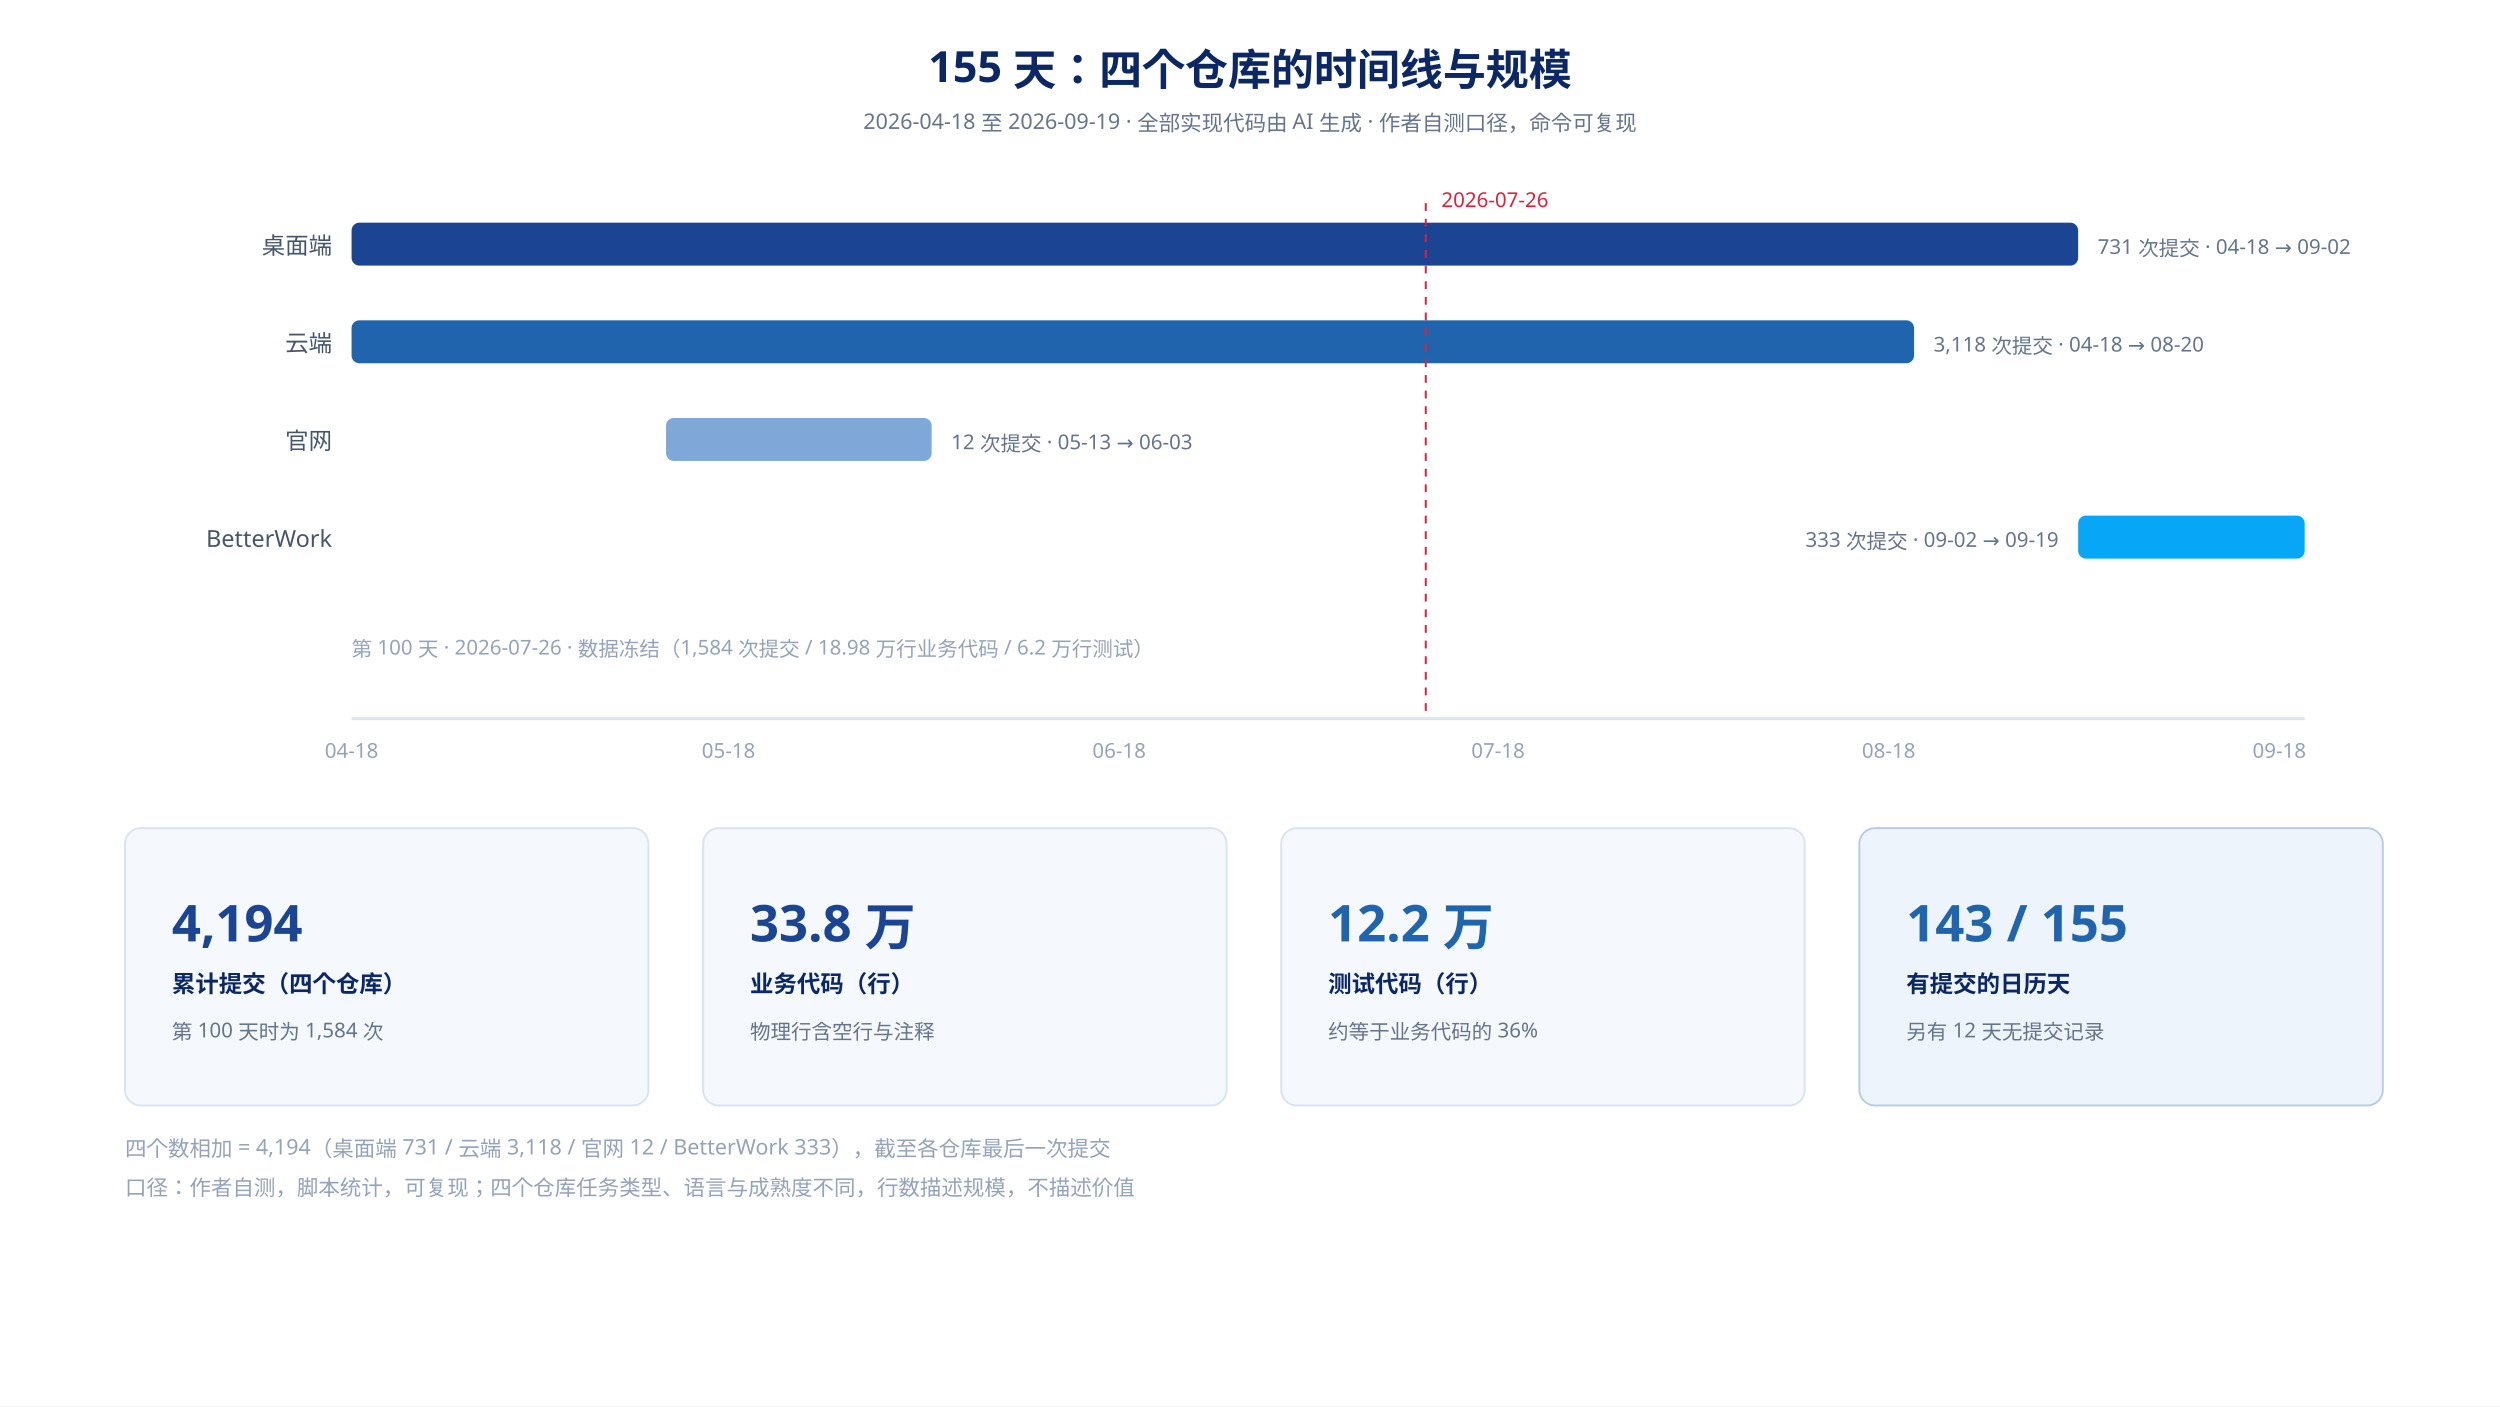
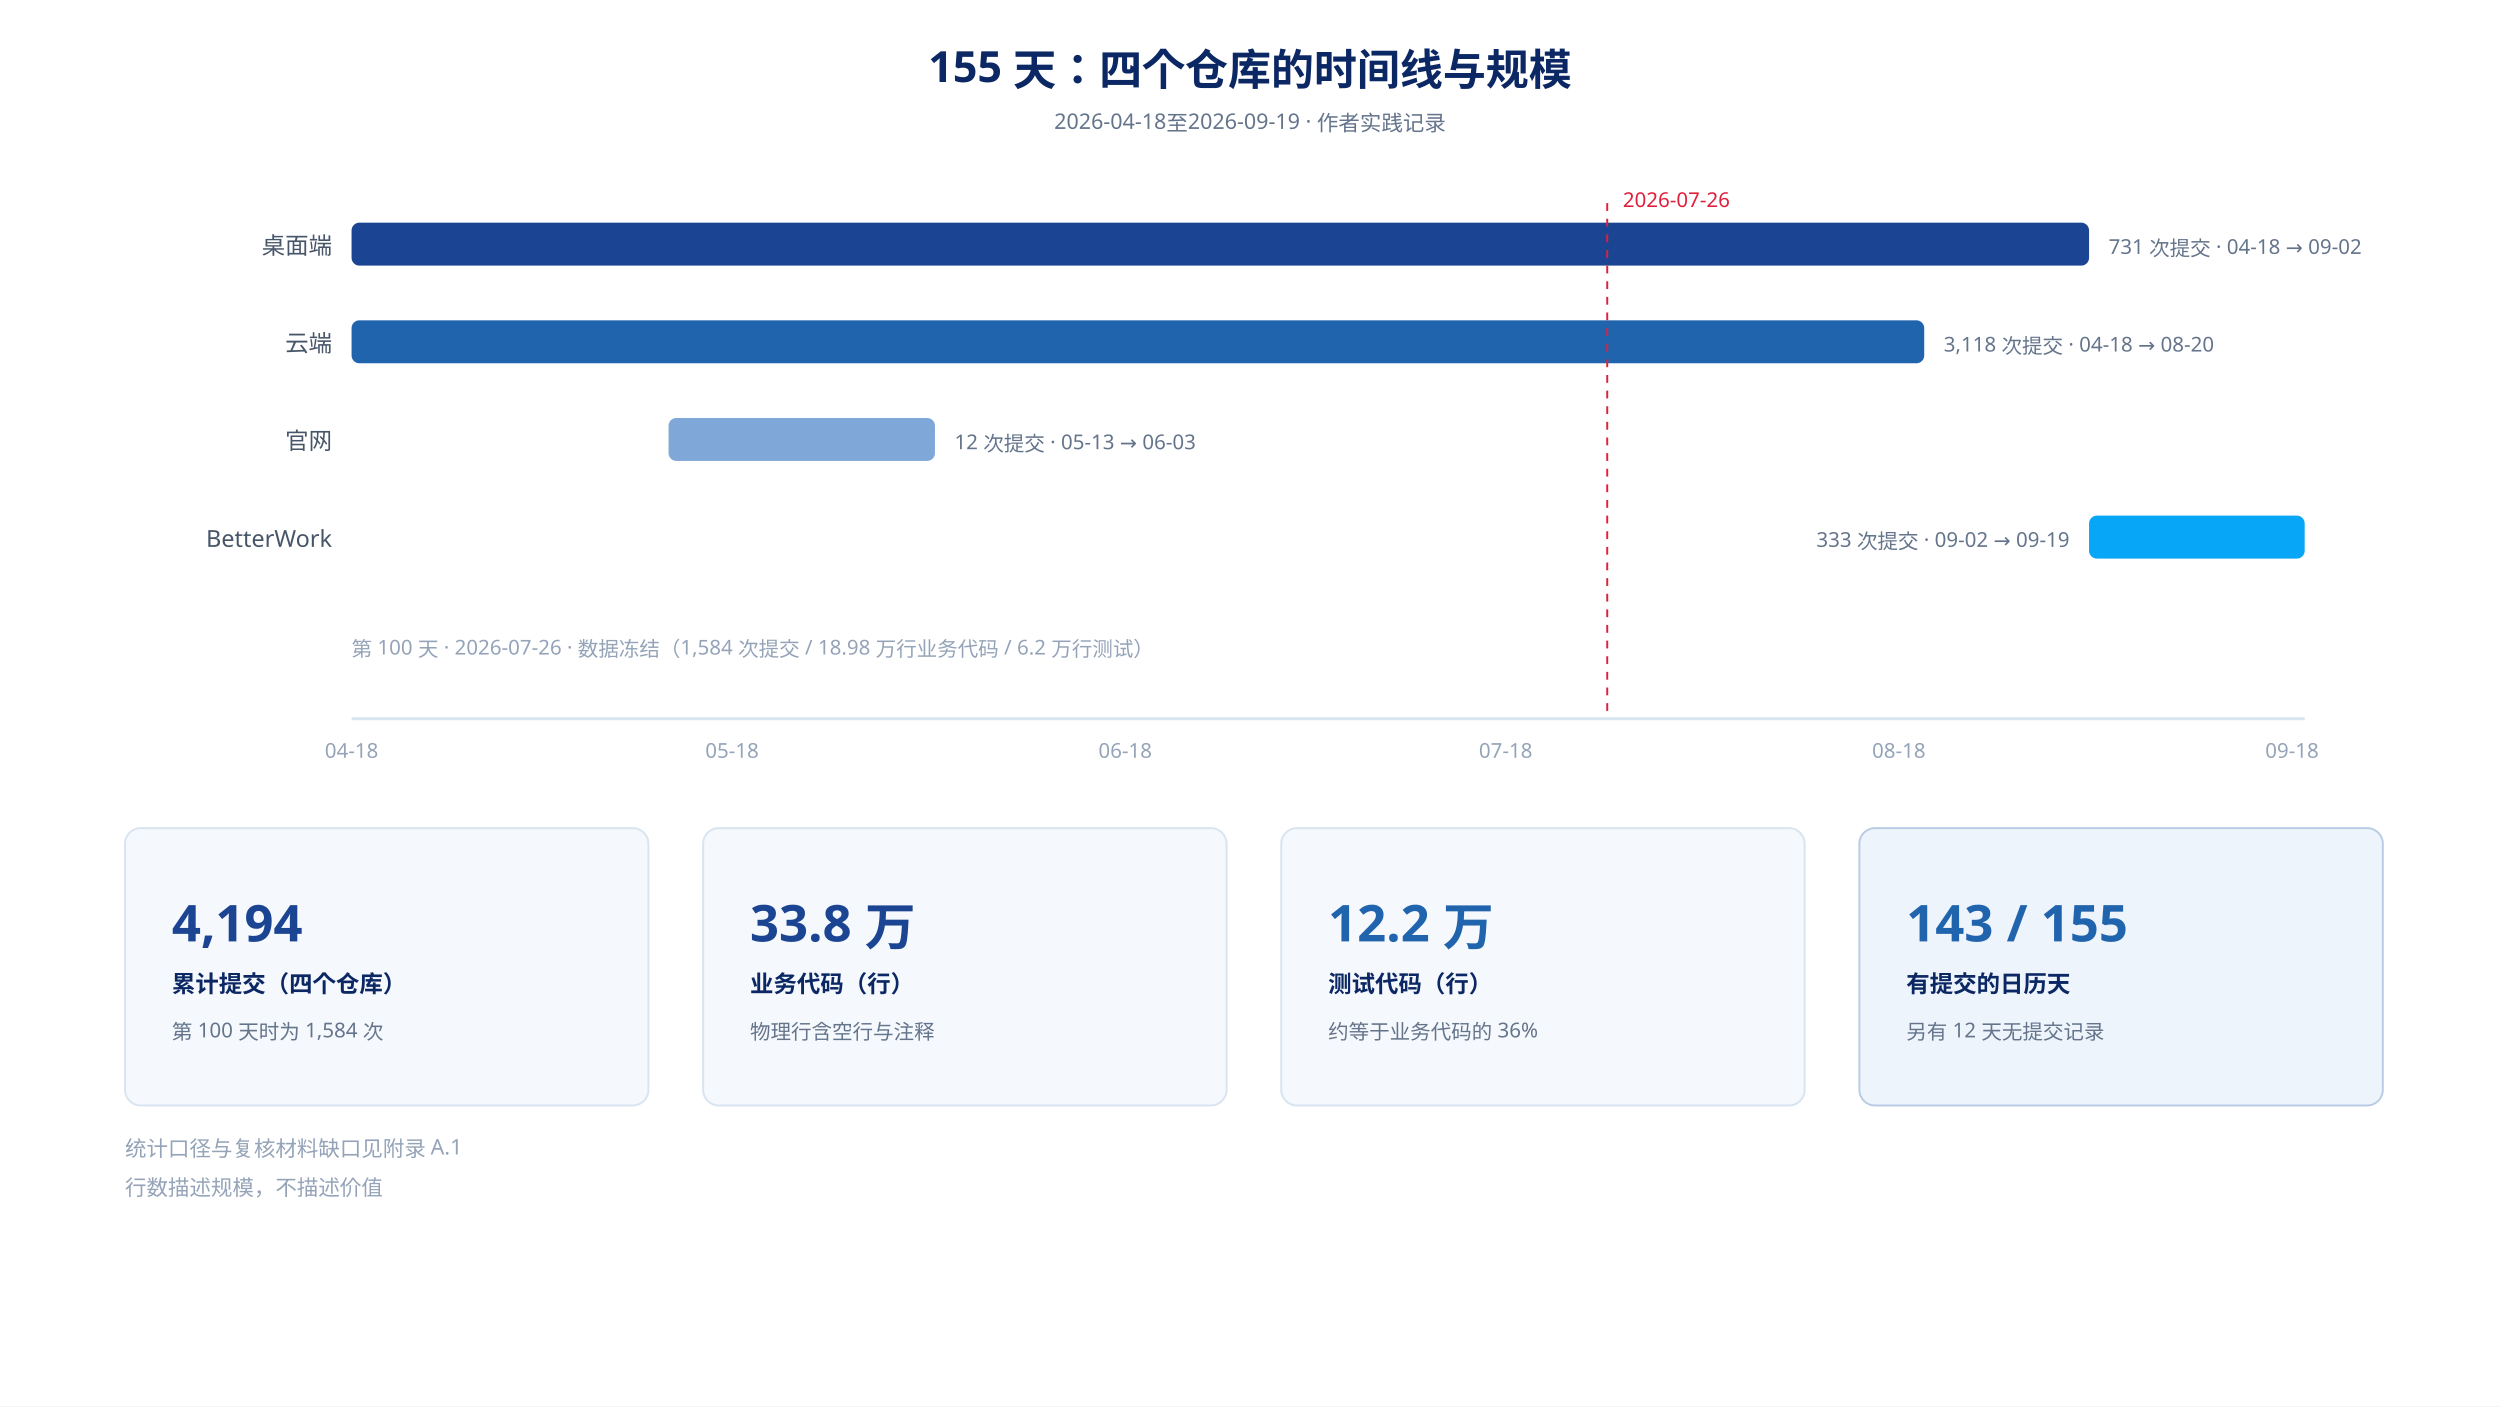
<svg xmlns="http://www.w3.org/2000/svg" viewBox="0 0 1280 720" width="1280" height="720" font-family="Book Sans, Source Han Sans CN, 思源黑体 CN, sans-serif" font-size="12" data-pptx-page-role="content">
  <rect x="0" y="0" width="1280" height="720" fill="#FFFFFF" />
  <g id="title" data-pptx-bounds="0 14 1280 58">
    <text x="640" y="42" font-size="22" font-weight="bold" fill="#0C2864" text-anchor="middle">155 天：四个仓库的时间线与规模</text>
-     <text x="640" y="66" font-size="11" fill="#64748B" text-anchor="middle">2026-04-18 至 2026-09-19 · 全部实现代码由 AI 生成 · 作者自测口径，命令可复现</text>
+     <text x="640" y="66" font-size="11" fill="#64748B" text-anchor="middle">2026-04-18至2026-09-19 · 作者实践记录</text>
  </g>
  <g id="content" data-pptx-bounds="40 84 1200 530">
    <line x1="180" y1="368" x2="1180" y2="368" stroke="#D8E4F0" stroke-width="1.5" />
    <text x="180" y="388" font-size="10.5" fill="#94A3B8" text-anchor="middle">04-18</text>
-     <text x="373" y="388" font-size="10.5" fill="#94A3B8" text-anchor="middle">05-18</text>
-     <text x="573" y="388" font-size="10.5" fill="#94A3B8" text-anchor="middle">06-18</text>
-     <text x="767" y="388" font-size="10.5" fill="#94A3B8" text-anchor="middle">07-18</text>
-     <text x="967" y="388" font-size="10.5" fill="#94A3B8" text-anchor="middle">08-18</text>
-     <text x="1167" y="388" font-size="10.5" fill="#94A3B8" text-anchor="middle">09-18</text>
+     <text x="374.8" y="388" font-size="10.5" fill="#94A3B8" text-anchor="middle">05-18</text>
+     <text x="576.1" y="388" font-size="10.5" fill="#94A3B8" text-anchor="middle">06-18</text>
+     <text x="770.9" y="388" font-size="10.5" fill="#94A3B8" text-anchor="middle">07-18</text>
+     <text x="972.2" y="388" font-size="10.5" fill="#94A3B8" text-anchor="middle">08-18</text>
+     <text x="1173.5" y="388" font-size="10.5" fill="#94A3B8" text-anchor="middle">09-18</text>
    <text x="170" y="130" font-size="12" fill="#475569" text-anchor="end">桌面端</text>
-     <rect x="180" y="114" width="884" height="22" rx="4" fill="#1B4593" />
-     <text x="1074" y="130" font-size="10.5" fill="#64748B">731 次提交 · 04-18 → 09-02</text>
+     <rect x="180" y="114" width="889.6" height="22" rx="4" fill="#1B4593" />
+     <text x="1079.6" y="130" font-size="10.5" fill="#64748B">731 次提交 · 04-18 → 09-02</text>
    <text x="170" y="180" font-size="12" fill="#475569" text-anchor="end">云端</text>
-     <rect x="180" y="164" width="800" height="22" rx="4" fill="#2064AE" />
-     <text x="990" y="180" font-size="10.5" fill="#64748B">3,118 次提交 · 04-18 → 08-20</text>
+     <rect x="180" y="164" width="805.2" height="22" rx="4" fill="#2064AE" />
+     <text x="995.2" y="180" font-size="10.5" fill="#64748B">3,118 次提交 · 04-18 → 08-20</text>
    <text x="170" y="230" font-size="12" fill="#475569" text-anchor="end">官网</text>
-     <rect x="341" y="214" width="136" height="22" rx="4" fill="#7FA8D9" />
-     <text x="487" y="230" font-size="10.5" fill="#64748B">12 次提交 · 05-13 → 06-03</text>
+     <rect x="342.3" y="214" width="136.4" height="22" rx="4" fill="#7FA8D9" />
+     <text x="488.7" y="230" font-size="10.5" fill="#64748B">12 次提交 · 05-13 → 06-03</text>
    <text x="170" y="280" font-size="12" fill="#475569" text-anchor="end">BetterWork</text>
-     <rect x="1064" y="264" width="116" height="22" rx="4" fill="#08A6F6" />
-     <text x="1054" y="280" font-size="10.5" fill="#64748B" text-anchor="end">333 次提交 · 09-02 → 09-19</text>
+     <rect x="1069.6" y="264" width="110.4" height="22" rx="4" fill="#08A6F6" />
+     <text x="1059.6" y="280" font-size="10.5" fill="#64748B" text-anchor="end">333 次提交 · 09-02 → 09-19</text>
    <text x="180" y="336" font-size="10.5" fill="#94A3B8">第 100 天 · 2026-07-26 · 数据冻结（1,584 次提交 / 18.98 万行业务代码 / 6.2 万行测试）</text>
-     <line x1="730" y1="104" x2="730" y2="368" stroke="#DF203C" stroke-width="1" stroke-dasharray="4 4" />
-     <text x="738" y="106" font-size="10.5" fill="#DF203C">2026-07-26</text>
+     <line x1="822.9" y1="104" x2="822.9" y2="368" stroke="#DF203C" stroke-width="1" stroke-dasharray="4 4" />
+     <text x="830.9" y="106" font-size="10.5" fill="#DF203C">2026-07-26</text>
    <rect x="64" y="424" width="268" height="142" rx="8" fill="#F5F8FC" stroke="#D8E4F0" />
    <text x="88" y="482" font-size="26" font-weight="bold" fill="#1B4593">4,194</text>
    <text x="88" y="508" font-size="12" font-weight="bold" fill="#0C2864">累计提交（四个仓库）</text>
    <text x="88" y="532" font-size="10.5" fill="#64748B">第 100 天时为 1,584 次</text>
    <rect x="360" y="424" width="268" height="142" rx="8" fill="#F5F8FC" stroke="#D8E4F0" />
    <text x="384" y="482" font-size="26" font-weight="bold" fill="#1B4593">33.8 万</text>
    <text x="384" y="508" font-size="12" font-weight="bold" fill="#0C2864">业务代码（行）</text>
    <text x="384" y="532" font-size="10.5" fill="#64748B">物理行含空行与注释</text>
    <rect x="656" y="424" width="268" height="142" rx="8" fill="#F5F8FC" stroke="#D8E4F0" />
    <text x="680" y="482" font-size="26" font-weight="bold" fill="#2064AE">12.2 万</text>
    <text x="680" y="508" font-size="12" font-weight="bold" fill="#0C2864">测试代码（行）</text>
    <text x="680" y="532" font-size="10.5" fill="#64748B">约等于业务代码的 36%</text>
    <rect x="952" y="424" width="268" height="142" rx="8" fill="#EEF4FB" stroke="#B9CCE4" />
    <text x="976" y="482" font-size="26" font-weight="bold" fill="#2064AE">143 / 155</text>
    <text x="976" y="508" font-size="12" font-weight="bold" fill="#0C2864">有提交的日历天</text>
    <text x="976" y="532" font-size="10.5" fill="#64748B">另有 12 天无提交记录</text>
  </g>
  <g id="footnote" data-pptx-bounds="0 600 1280 40">
-     <text x="64" y="592" font-size="11" fill="#94A3B8">四个数相加 = 4,194（桌面端 731 / 云端 3,118 / 官网 12 / BetterWork 333），截至各仓库最后一次提交</text>
-     <text x="64" y="612" font-size="11" fill="#94A3B8">口径：作者自测，脚本统计，可复现；四个仓库任务类型、语言与成熟度不同，行数描述规模，不描述价值</text>
+     <text x="64" y="592" font-size="11" fill="#94A3B8">统计口径与复核材料缺口见附录 A.1</text>
+     <text x="64" y="612" font-size="11" fill="#94A3B8">行数描述规模，不描述价值</text>
  </g>
</svg>
